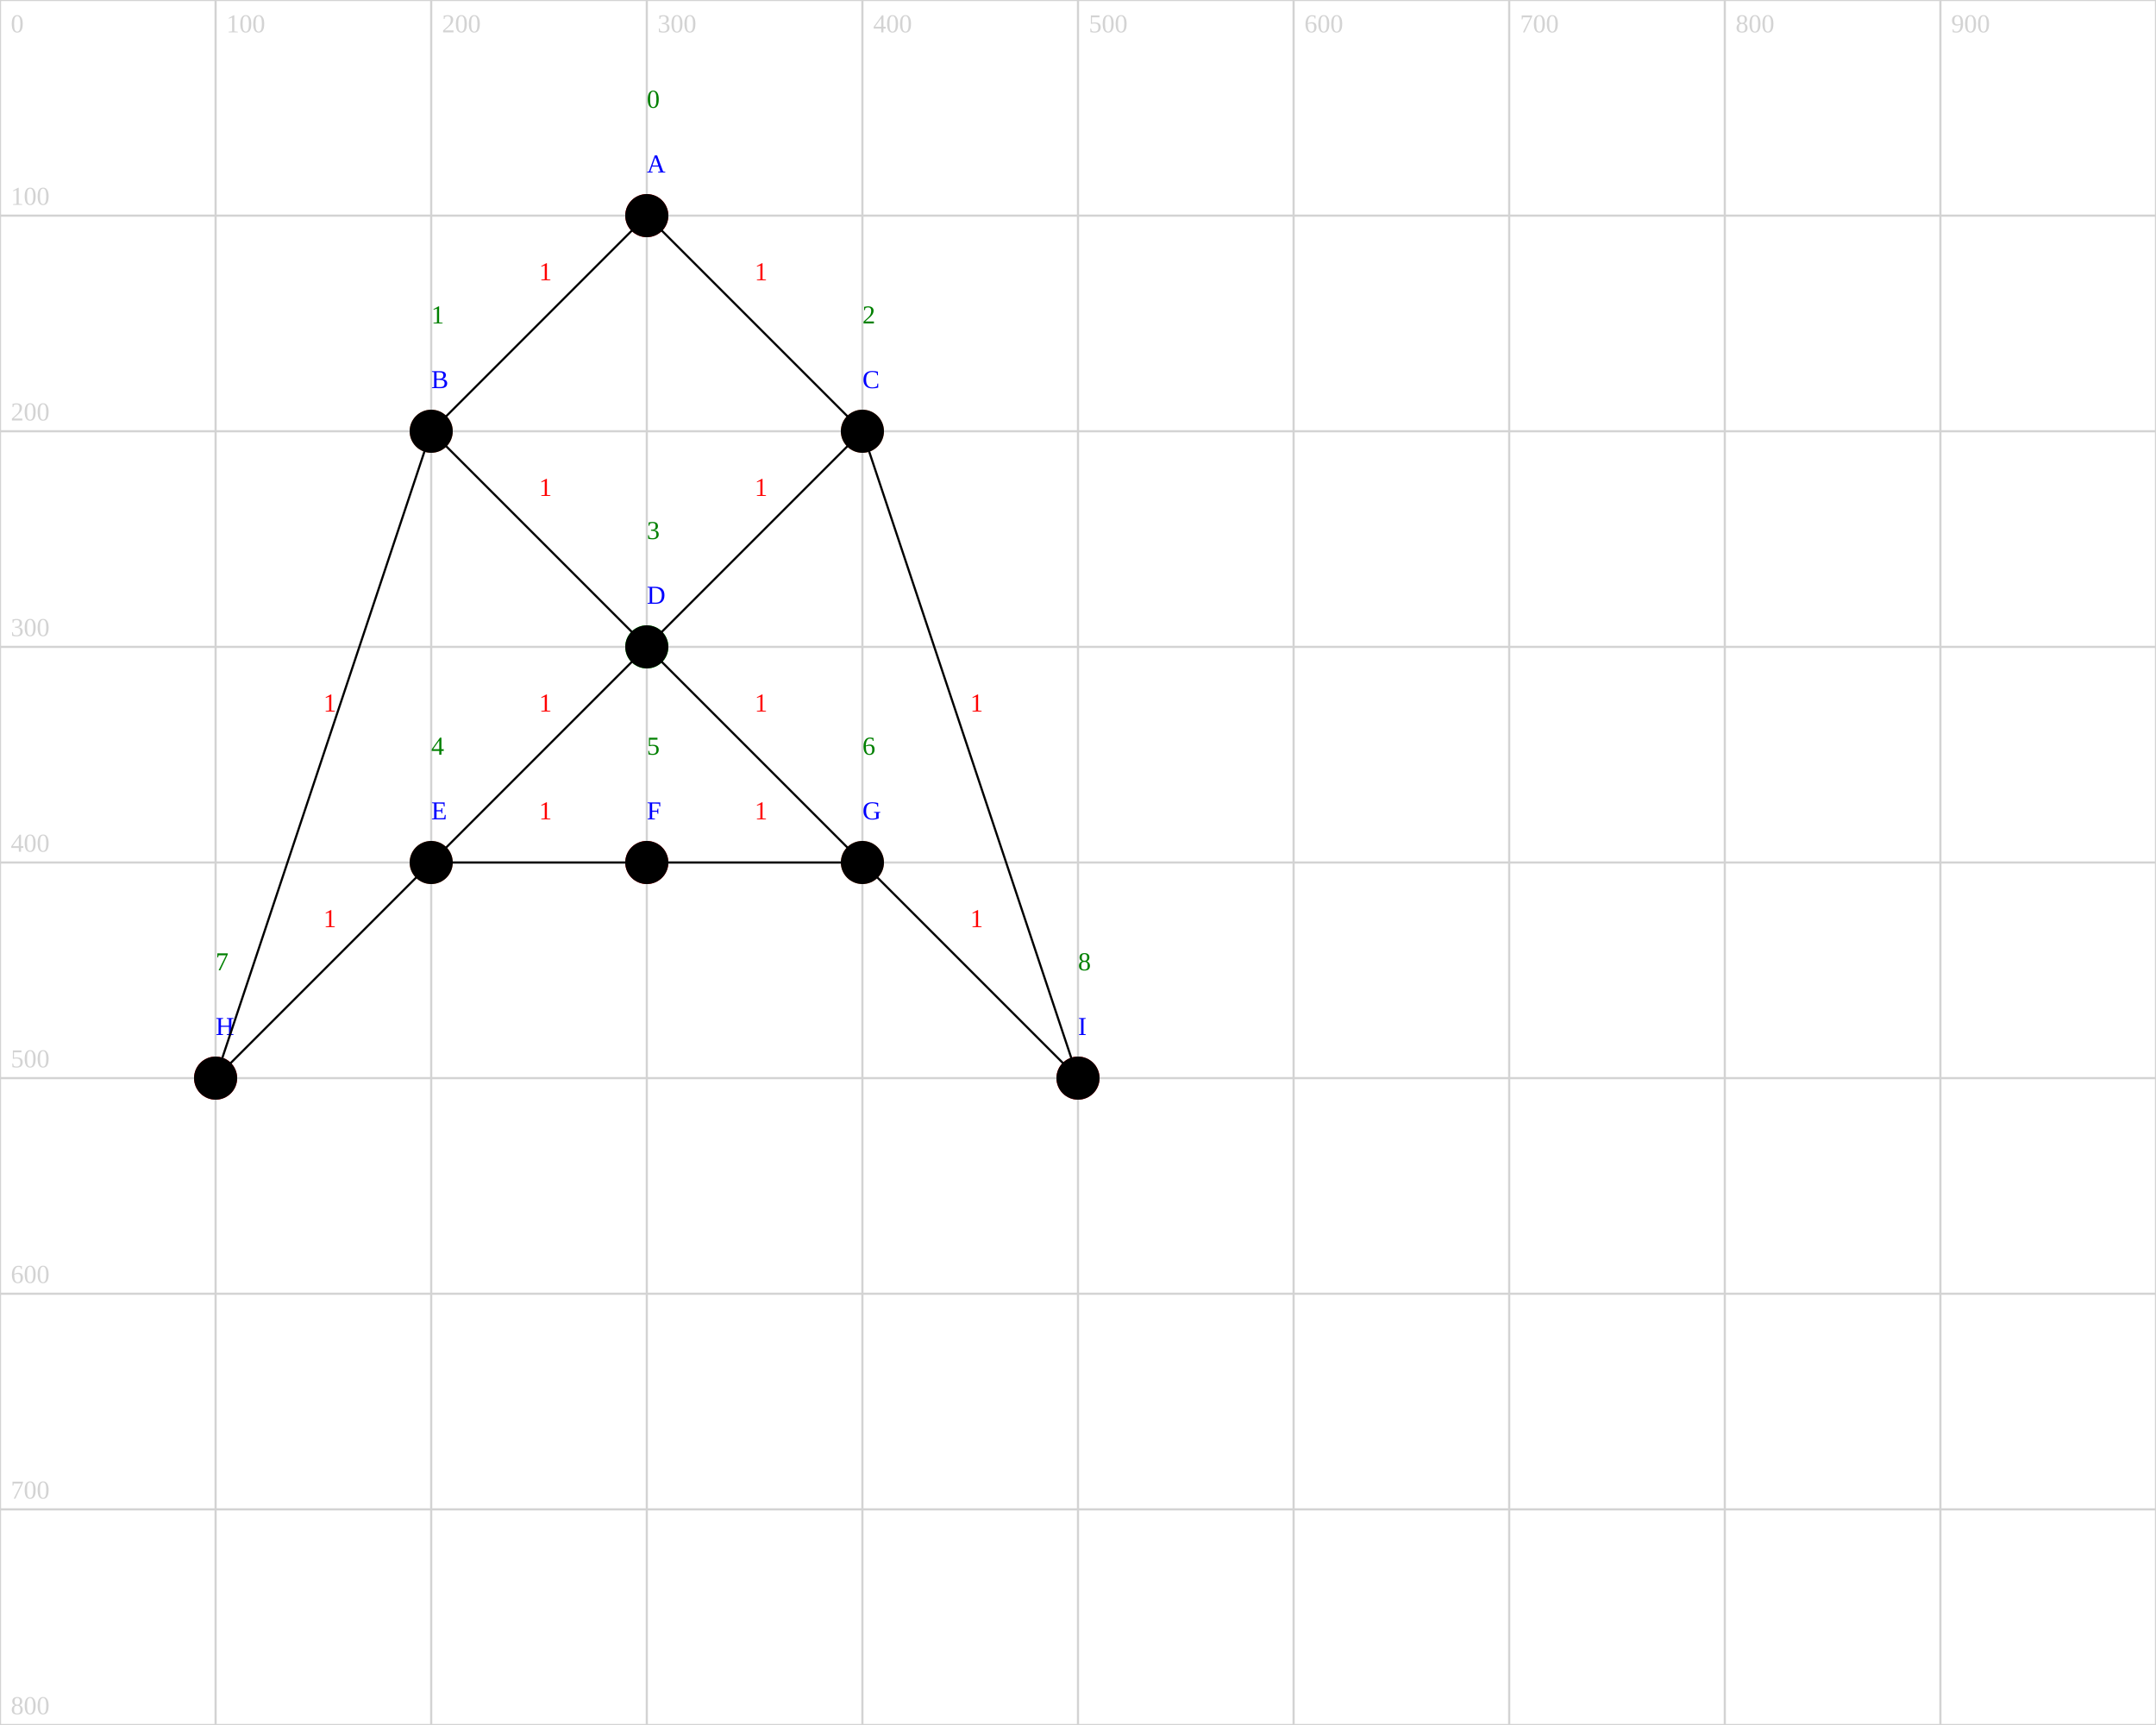
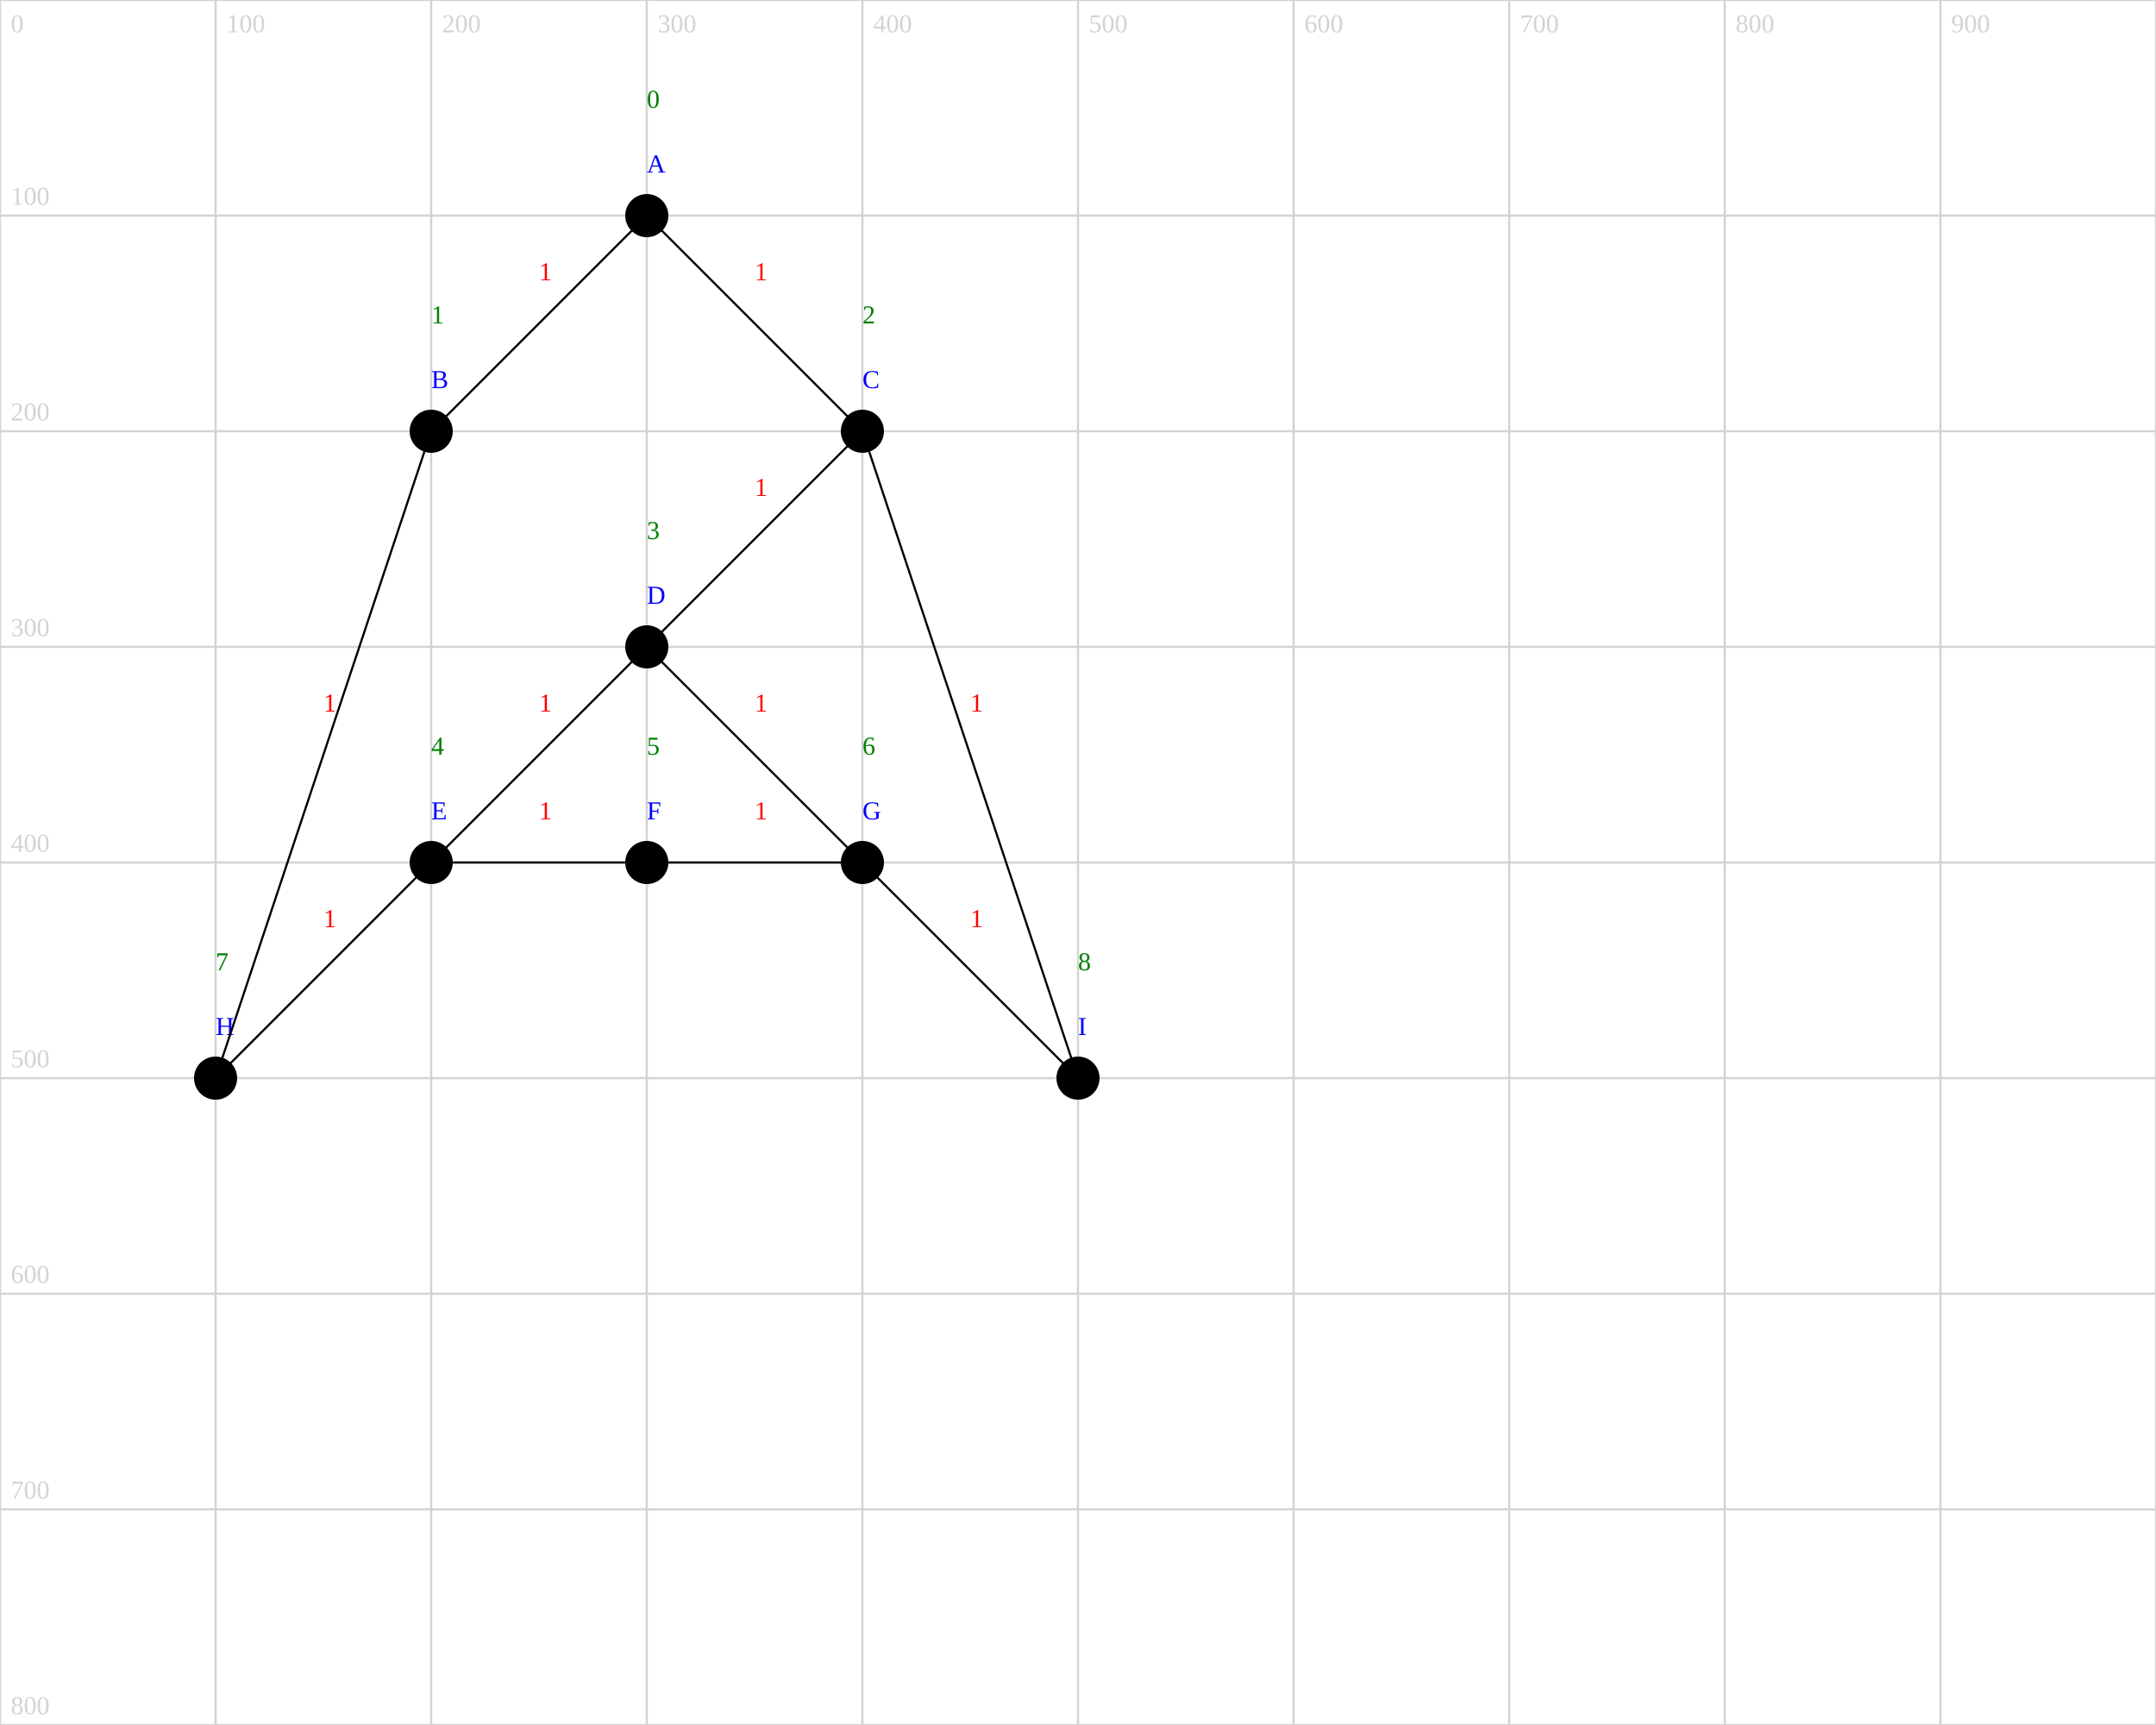
<svg xmlns="http://www.w3.org/2000/svg" version="1.1" width="1000" height="800">
-   <circle cx="300" cy="100" r="10" fill="red" />
-   <text x="295" y="105" fill="black">0</text>
-   <circle cx="200" cy="200" r="10" fill="coral" />
-   <text x="195" y="205" fill="black">1</text>
-   <circle cx="400" cy="200" r="10" fill="coral" />
-   <text x="395" y="205" fill="black">2</text>
-   <circle cx="300" cy="300" r="10" fill="lime" />
-   <text x="295" y="305" fill="black">3</text>
-   <circle cx="200" cy="400" r="10" fill="coral" />
-   <text x="195" y="405" fill="black">4</text>
-   <circle cx="300" cy="400" r="10" fill="red" />
-   <text x="295" y="405" fill="black">5</text>
-   <circle cx="400" cy="400" r="10" fill="coral" />
-   <text x="395" y="405" fill="black">6</text>
-   <circle cx="100" cy="500" r="10" fill="red" />
-   <text x="95" y="505" fill="black">7</text>
-   <circle cx="500" cy="500" r="10" fill="red" />
-   <text x="495" y="505" fill="black">8</text>
  <line x1="0" y1="0" x2="1000" y2="0" stroke="lightgrey" />
  <text x="5" y="-5" fill="lightgrey">0</text>
  <line x1="0" y1="100" x2="1000" y2="100" stroke="lightgrey" />
  <text x="5" y="95" fill="lightgrey">100</text>
  <line x1="0" y1="200" x2="1000" y2="200" stroke="lightgrey" />
  <text x="5" y="195" fill="lightgrey">200</text>
  <line x1="0" y1="300" x2="1000" y2="300" stroke="lightgrey" />
  <text x="5" y="295" fill="lightgrey">300</text>
  <line x1="0" y1="400" x2="1000" y2="400" stroke="lightgrey" />
  <text x="5" y="395" fill="lightgrey">400</text>
  <line x1="0" y1="500" x2="1000" y2="500" stroke="lightgrey" />
  <text x="5" y="495" fill="lightgrey">500</text>
  <line x1="0" y1="600" x2="1000" y2="600" stroke="lightgrey" />
  <text x="5" y="595" fill="lightgrey">600</text>
  <line x1="0" y1="700" x2="1000" y2="700" stroke="lightgrey" />
  <text x="5" y="695" fill="lightgrey">700</text>
  <line x1="0" y1="800" x2="1000" y2="800" stroke="lightgrey" />
  <text x="5" y="795" fill="lightgrey">800</text>
  <line x1="0" y1="0" x2="0" y2="800" stroke="lightgrey" />
  <text x="5" y="15" fill="lightgrey">0</text>
  <line x1="100" y1="0" x2="100" y2="800" stroke="lightgrey" />
  <text x="105" y="15" fill="lightgrey">100</text>
  <line x1="200" y1="0" x2="200" y2="800" stroke="lightgrey" />
  <text x="205" y="15" fill="lightgrey">200</text>
  <line x1="300" y1="0" x2="300" y2="800" stroke="lightgrey" />
  <text x="305" y="15" fill="lightgrey">300</text>
  <line x1="400" y1="0" x2="400" y2="800" stroke="lightgrey" />
  <text x="405" y="15" fill="lightgrey">400</text>
  <line x1="500" y1="0" x2="500" y2="800" stroke="lightgrey" />
  <text x="505" y="15" fill="lightgrey">500</text>
  <line x1="600" y1="0" x2="600" y2="800" stroke="lightgrey" />
  <text x="605" y="15" fill="lightgrey">600</text>
  <line x1="700" y1="0" x2="700" y2="800" stroke="lightgrey" />
  <text x="705" y="15" fill="lightgrey">700</text>
  <line x1="800" y1="0" x2="800" y2="800" stroke="lightgrey" />
  <text x="805" y="15" fill="lightgrey">800</text>
  <line x1="900" y1="0" x2="900" y2="800" stroke="lightgrey" />
  <text x="905" y="15" fill="lightgrey">900</text>
  <line x1="1000" y1="0" x2="1000" y2="800" stroke="lightgrey" />
  <text x="1005" y="15" fill="lightgrey">1000</text>
  <circle cx="300" cy="100" r="10" fill="black" />
  <text x="300" y="80" fill="blue">A</text>
  <text x="300" y="50" fill="green">0</text>
  <circle cx="200" cy="200" r="10" fill="black" />
  <text x="200" y="180" fill="blue">B</text>
  <text x="200" y="150" fill="green">1</text>
  <circle cx="400" cy="200" r="10" fill="black" />
  <text x="400" y="180" fill="blue">C</text>
  <text x="400" y="150" fill="green">2</text>
  <circle cx="300" cy="300" r="10" fill="black" />
  <text x="300" y="280" fill="blue">D</text>
  <text x="300" y="250" fill="green">3</text>
  <circle cx="200" cy="400" r="10" fill="black" />
  <text x="200" y="380" fill="blue">E</text>
  <text x="200" y="350" fill="green">4</text>
  <circle cx="300" cy="400" r="10" fill="black" />
  <text x="300" y="380" fill="blue">F</text>
  <text x="300" y="350" fill="green">5</text>
  <circle cx="400" cy="400" r="10" fill="black" />
  <text x="400" y="380" fill="blue">G</text>
  <text x="400" y="350" fill="green">6</text>
  <circle cx="100" cy="500" r="10" fill="black" />
  <text x="100" y="480" fill="blue">H</text>
  <text x="100" y="450" fill="green">7</text>
  <circle cx="500" cy="500" r="10" fill="black" />
  <text x="500" y="480" fill="blue">I</text>
  <text x="500" y="450" fill="green">8</text>
  <line x1="300" y1="100" x2="200" y2="200" stroke="black" />
  <text x="250" y="130" fill="red">1</text>
  <line x1="300" y1="100" x2="400" y2="200" stroke="black" />
  <text x="350" y="130" fill="red">1</text>
-   <line x1="200" y1="200" x2="300" y2="300" stroke="black" />
-   <text x="250" y="230" fill="red">1</text>
  <line x1="400" y1="200" x2="300" y2="300" stroke="black" />
  <text x="350" y="230" fill="red">1</text>
  <line x1="300" y1="300" x2="200" y2="400" stroke="black" />
  <text x="250" y="330" fill="red">1</text>
  <line x1="300" y1="300" x2="400" y2="400" stroke="black" />
  <text x="350" y="330" fill="red">1</text>
  <line x1="200" y1="200" x2="100" y2="500" stroke="black" />
  <text x="150" y="330" fill="red">1</text>
  <line x1="400" y1="200" x2="500" y2="500" stroke="black" />
  <text x="450" y="330" fill="red">1</text>
  <line x1="200" y1="400" x2="300" y2="400" stroke="black" />
  <text x="250" y="380" fill="red">1</text>
  <line x1="300" y1="400" x2="400" y2="400" stroke="black" />
  <text x="350" y="380" fill="red">1</text>
  <line x1="400" y1="400" x2="500" y2="500" stroke="black" />
  <text x="450" y="430" fill="red">1</text>
  <line x1="200" y1="400" x2="100" y2="500" stroke="black" />
  <text x="150" y="430" fill="red">1</text>
  <defs>
    <radialGradient id="redball" cx="30%" cy="30%" r="100%" fx="30%" fy="30%">
      <stop offset="0%" style="stop-color:rgb(255,250,250)" />
      <stop offset="3%" style="stop-color:rgb(255,250,250)" />
      <stop offset="7%" style="stop-color:rgb(255,160,160)" />
      <stop offset="70%" style="stop-color:rgb(255,0,0)" />
      <stop offset="100%" style="stop-color:rgb(255,0,0)" />
    </radialGradient>
    <radialGradient id="greenball" cx="30%" cy="30%" r="100%" fx="30%" fy="30%">
      <stop offset="0%" style="stop-color:rgb(250,255,250)" />
      <stop offset="3%" style="stop-color:rgb(250,255,250)" />
      <stop offset="7%" style="stop-color:rgb(160,255,160)" />
      <stop offset="70%" style="stop-color:rgb(0,255,0)" />
      <stop offset="100%" style="stop-color:rgb(0,255,0)" />
    </radialGradient>
    <radialGradient id="blueball" cx="30%" cy="30%" r="100%" fx="30%" fy="30%">
      <stop offset="0%" style="stop-color:rgb(250,250,255)" />
      <stop offset="3%" style="stop-color:rgb(250,250,255)" />
      <stop offset="7%" style="stop-color:rgb(160,160,255)" />
      <stop offset="70%" style="stop-color:rgb(0,0,255)" />
      <stop offset="100%" style="stop-color:rgb(0,255,0)" />
    </radialGradient>
    <radialGradient id="yellowball" cx="30%" cy="30%" r="100%" fx="30%" fy="30%">
      <stop offset="0%" style="stop-color:rgb(255,255,250)" />
      <stop offset="3%" style="stop-color:rgb(255,255,250)" />
      <stop offset="7%" style="stop-color:rgb(255,255,160)" />
      <stop offset="70%" style="stop-color:rgb(255,255,0)" />
      <stop offset="100%" style="stop-color:rgb(255,255,0)" />
    </radialGradient>
    <radialGradient id="greyball" cx="30%" cy="30%" r="100%" fx="30%" fy="30%">
      <stop offset="0%" style="stop-color:rgb(250,250,250)" />
      <stop offset="3%" style="stop-color:rgb(250,250,250)" />
      <stop offset="7%" style="stop-color:rgb(160,160,160)" />
      <stop offset="70%" style="stop-color:rgb(100,100,100)" />
      <stop offset="100%" style="stop-color:rgb(100,100,100)" />
    </radialGradient>
  </defs>
</svg>
